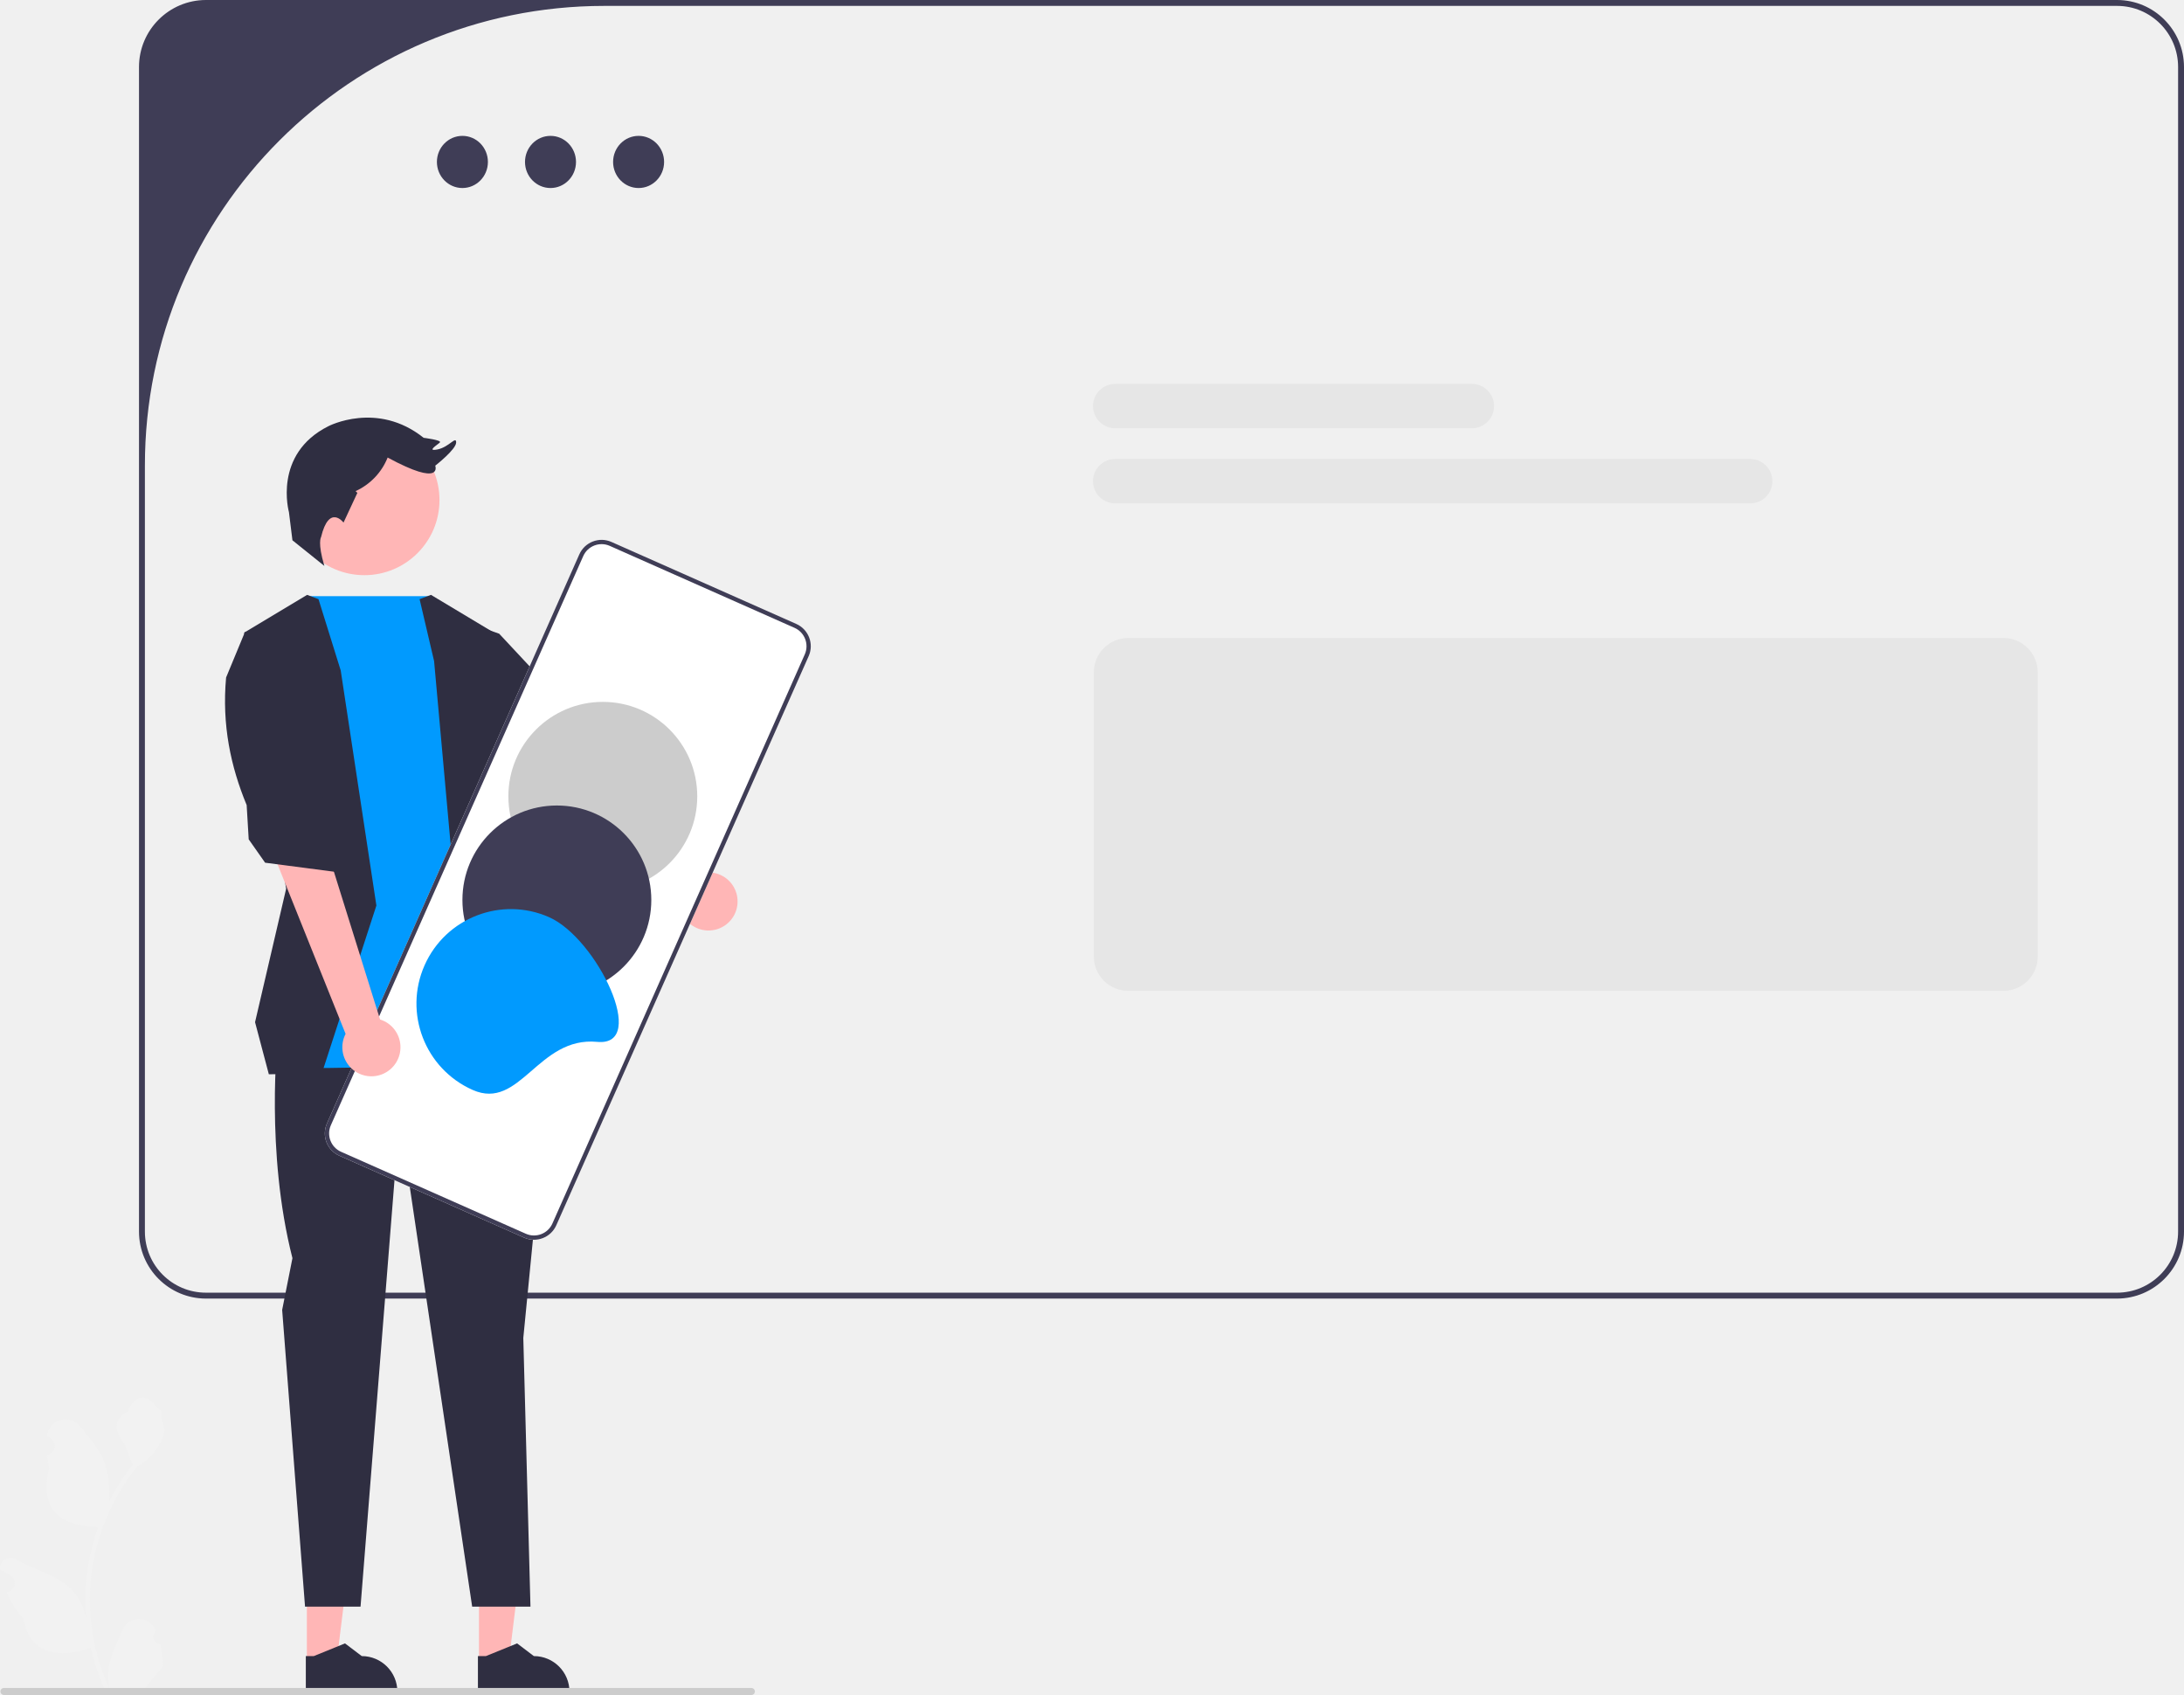
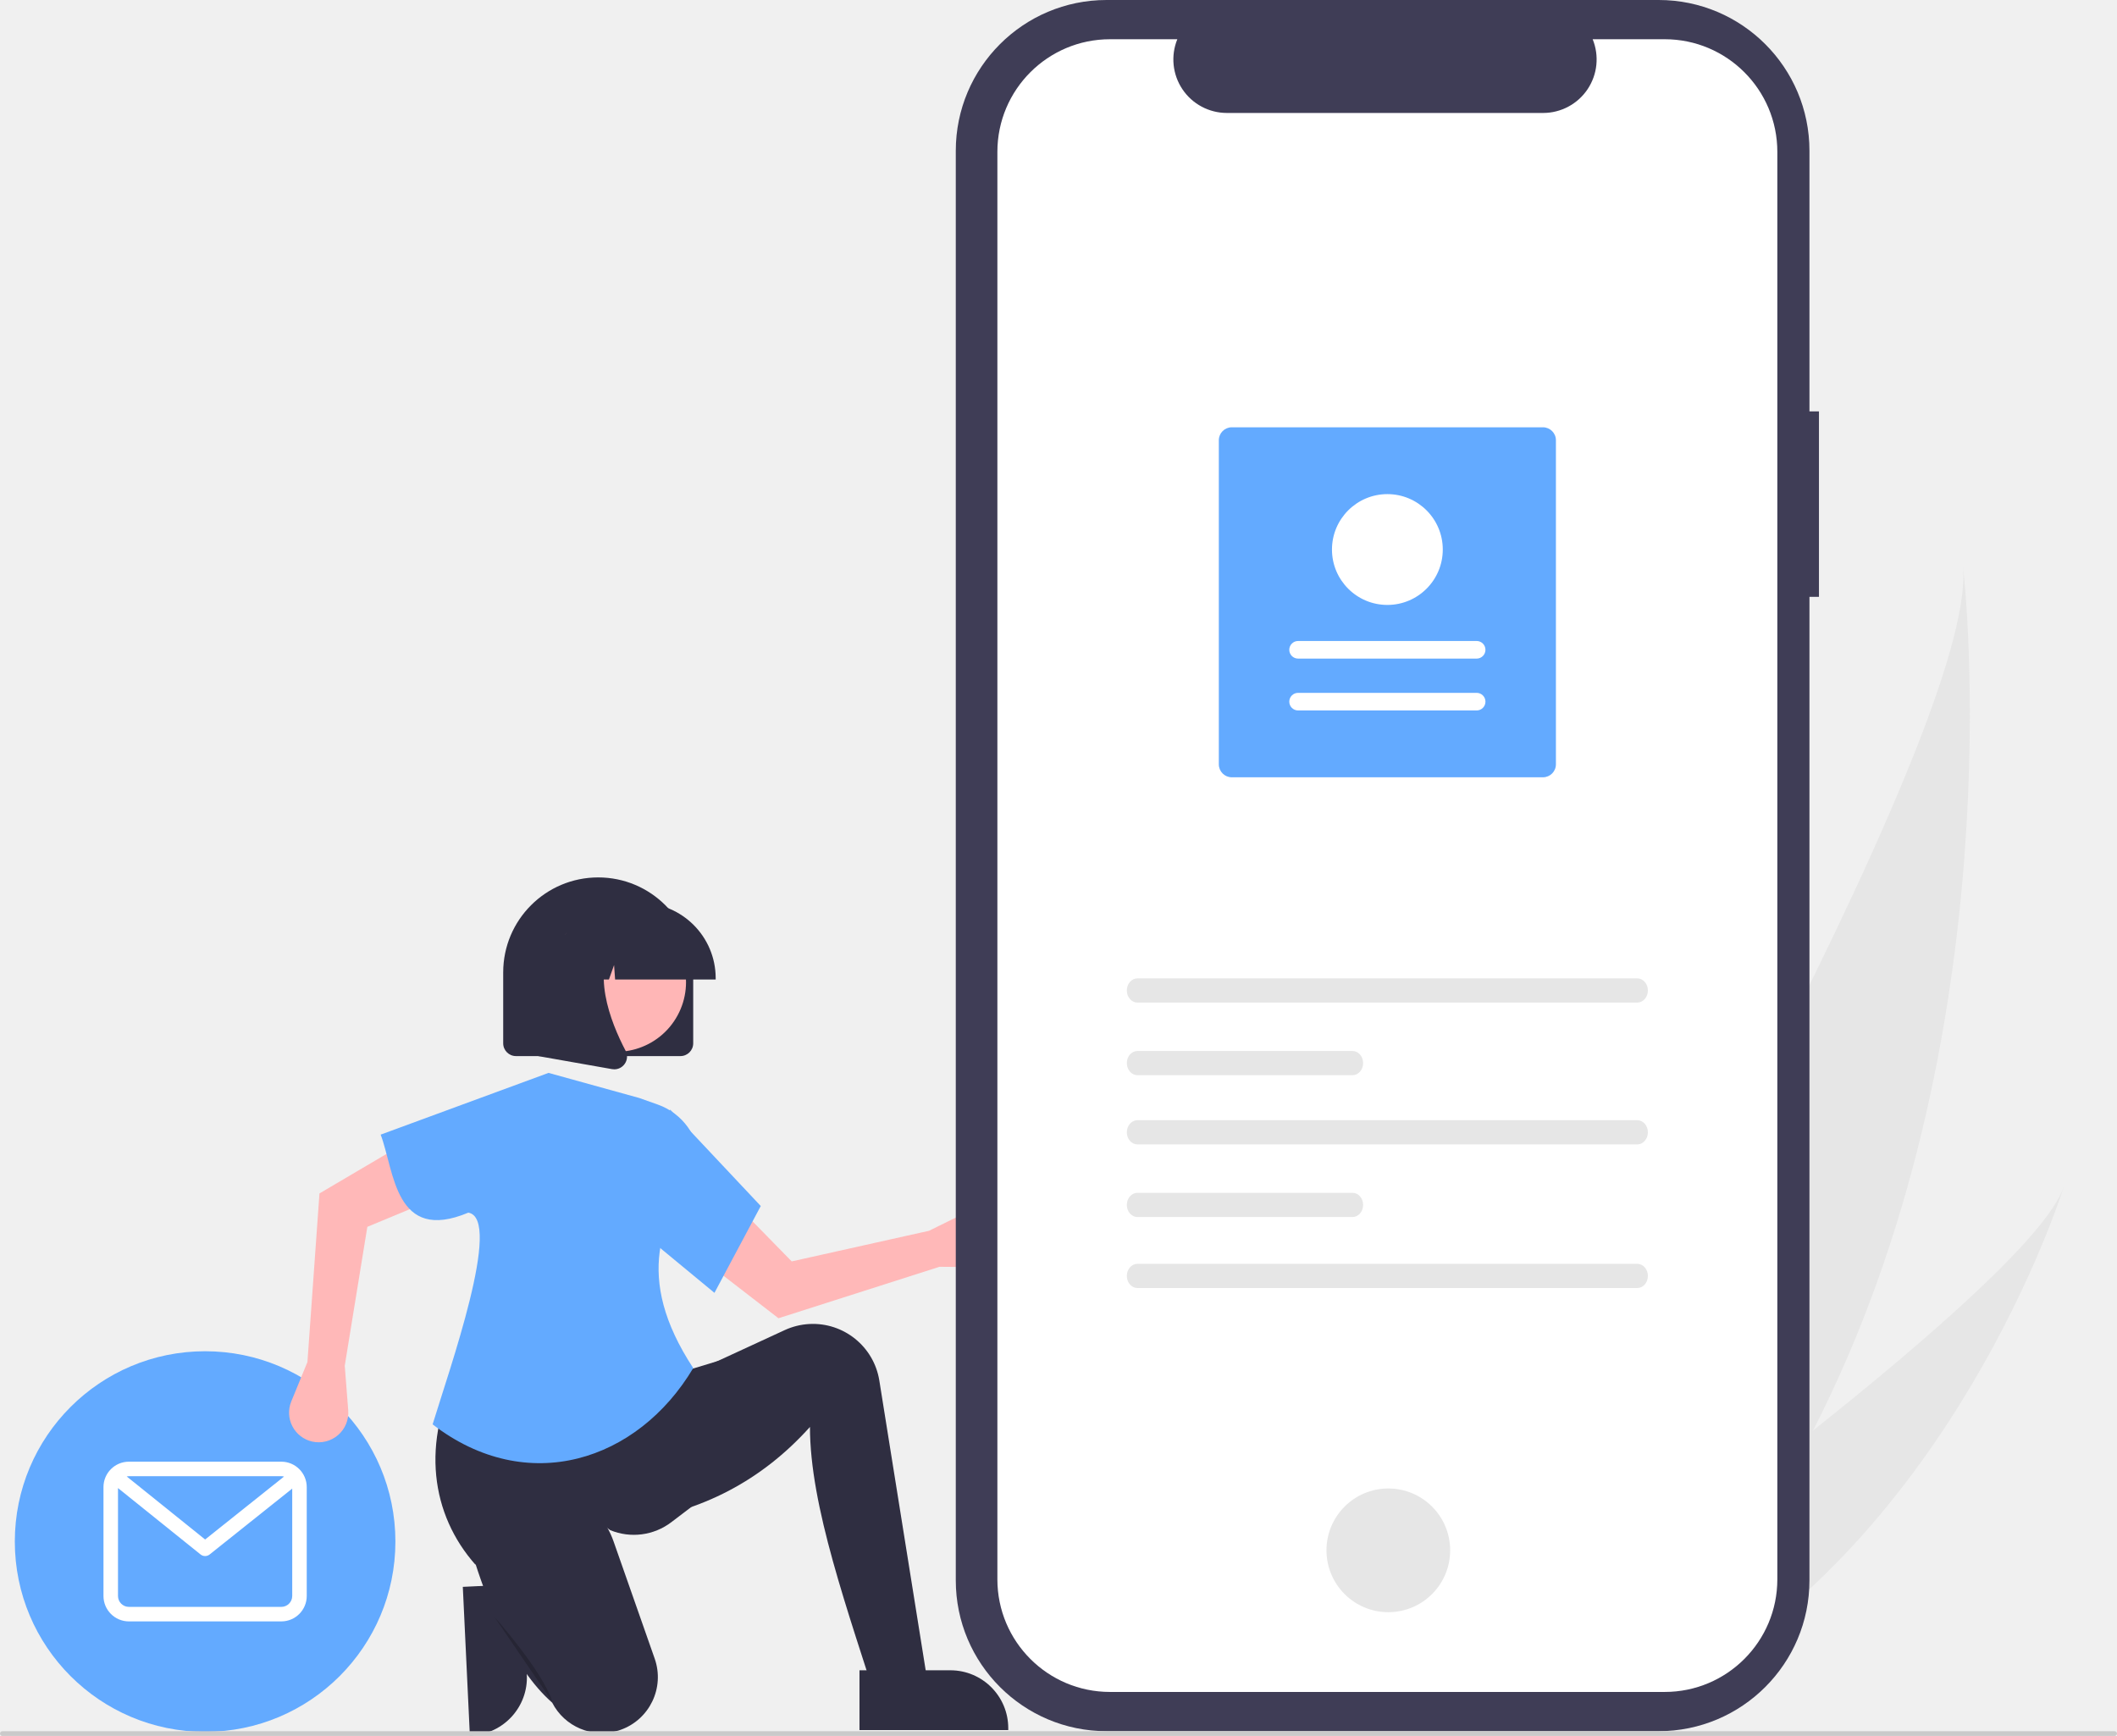
- <svg xmlns="http://www.w3.org/2000/svg" data-name="Layer 1" width="740.103" height="574.316" viewBox="0 0 740.103 574.316">
-   <path d="M717.413,0h-647.62a22.717,22.717,0,0,0-22.69,22.69V417.31a22.717,22.717,0,0,0,22.69,22.69h647.62a22.717,22.717,0,0,0,22.69-22.69V22.69A22.717,22.717,0,0,0,717.413,0Zm20.69,417.31a20.69,20.69,0,0,1-20.69,20.69h-647.62a20.69,20.69,0,0,1-20.69-20.69V157.676A155.676,155.676,0,0,1,204.779,2H717.413a20.69,20.69,0,0,1,20.69,20.69Z" fill="#3f3d56" />
-   <path d="M678.922,335.731h-296.63A11.628,11.628,0,0,1,370.678,324.117V227.782a11.628,11.628,0,0,1,11.614-11.614h296.63a11.628,11.628,0,0,1,11.614,11.614v96.335A11.628,11.628,0,0,1,678.922,335.731Z" fill="#e6e6e6" />
-   <ellipse cx="216.405" cy="54.873" rx="8.642" ry="8.835" fill="#3f3d56" />
-   <ellipse cx="186.551" cy="54.873" rx="8.642" ry="8.835" fill="#3f3d56" />
-   <ellipse cx="156.698" cy="54.873" rx="8.642" ry="8.835" fill="#3f3d56" />
-   <path d="M498.776,145.109H377.91a7.52,7.52,0,0,1,0-15.04H498.776a7.52,7.52,0,0,1,0,15.04Z" fill="#e6e6e6" />
-   <path d="M593.099,170.561H377.91a7.52,7.52,0,0,1,0-15.04H593.099a7.52,7.52,0,1,1,0,15.04Z" fill="#e6e6e6" />
-   <polygon points="162.313 563.077 172.402 563.076 177.201 524.161 162.311 524.162 162.313 563.077" fill="#ffb6b6" />
-   <path d="M161.957,573.602l31.025-.001v-.392a12.076,12.076,0,0,0-12.076-12.076h-.001l-5.667-4.299-10.574,4.3-2.708 0Z" fill="#2f2e41" />
-   <polygon points="103.992 563.077 114.081 563.076 118.88 524.161 103.99 524.162 103.992 563.077" fill="#ffb6b6" />
-   <path d="M103.636,573.602l31.025-.001v-.392a12.076,12.076,0,0,0-12.076-12.076h-.001l-5.667-4.299-10.574,4.3-2.708 0Z" fill="#2f2e41" />
-   <path d="M230.272,304.697l-34.374-32.237,9.31-15.596L239.109,295.633a9.851,9.851,0,1,1-8.837,9.064Z" fill="#ffb6b6" />
-   <path d="M94.121,351.63s-4.267,38.407,4.979,74.679l-3.482,17.534,7.75,100.53h18.811l13.194-165.717,24.63,165.717h19.758l-2.425-91.038,8.552-87.482-3.573-19.915Z" fill="#2f2e41" />
-   <path d="M146.103,202h-42l-7.063,17.958,1.704,141.984s83.214,0,88.904-5.69l-17.781-61.877-6.401-78.947Z" fill="#019afe" />
-   <polygon points="169.156 214.717 199.028 246.723 209.696 253.835 212.541 263.081 200.45 283.707 186.937 278.728 182.67 263.081 157.594 242.581 154.931 209.739 169.156 214.717" fill="#2f2e41" />
-   <polygon points="142.188 203.016 147.103 224 153.865 298.998 163.111 355.897 189.785 355.897 173.779 294.02 167.378 214.362 146.041 201.56 142.188 203.016" fill="#2f2e41" />
-   <polygon points="107.931 203.016 115.458 227.164 127.549 306.822 109.057 363.72 91.103 364 86.431 346.349 96.966 301.132 82.741 214.362 104.078 201.56 107.931 203.016" fill="#2f2e41" />
-   <circle cx="123.472" cy="169.431" r="25.458" fill="#ffb6b6" />
-   <path d="M108.785,182.033s-1.223,1.855,1.138,9.724l-10.824-8.69-1.184-9.543s-5.509-19.674,13.378-29.117c0,0,16.526-8.656,32.265,3.935,0,0,6.296.787,5.509,1.574s-4.722,3.148-.787,2.361,6.296-4.722,6.296-2.361-7.082,7.869-7.082,7.869,2.754,7.476-16.132-2.754v0a21.108,21.108,0,0,1-10.864,11.377l.606.592h0l-4.694,10.066S111.54,170.623,108.785,182.033Z" fill="#2f2e41" />
-   <path d="M110.783,380.688l85.532-192.857a8.27,8.27,0,0,1,10.9-4.202l62.633,27.778a8.27,8.27,0,0,1,4.202,10.9L188.519,415.164a8.27,8.27,0,0,1-10.9,4.202l-62.633-27.778A8.27,8.27,0,0,1,110.783,380.688Z" fill="#fff" />
-   <path d="M110.783,380.688l85.532-192.857a8.27,8.27,0,0,1,10.9-4.202l62.633,27.778a8.27,8.27,0,0,1,4.202,10.9L188.519,415.164a8.27,8.27,0,0,1-10.9,4.202l-62.633-27.778A8.27,8.27,0,0,1,110.783,380.688Zm161.939-158.97a6.814,6.814,0,0,0-3.463-8.982l-62.633-27.778a6.814,6.814,0,0,0-8.982,3.463L112.112,381.278a6.814,6.814,0,0,0,3.463,8.982l62.633,27.778a6.814,6.814,0,0,0,8.982-3.463Z" fill="#3f3d56" />
-   <circle cx="204.278" cy="269.826" r="32.005" fill="#ccc" />
-   <circle cx="188.708" cy="304.934" r="32.005" fill="#3f3d56" />
-   <path d="M160.161,369.3a32.005,32.005,0,1,1,25.951-58.514c16.158,7.166,33.877,43.922,16.282,42.233C182.245,351.085,176.32,376.466,160.161,369.3Z" fill="#019afe" />
-   <path d="M117.113,350.313,92.103,288l20,4,16.691,53.435a9.851,9.851,0,1,1-11.682,4.878Z" fill="#ffb6b6" />
-   <path d="M76.618,229.563c-1.456,16.063,1.559,30.167,6.967,43.222l.695,11.612,5.56,7.917,23.707,3.095,4.353-13.728-9.744-12.965-.819-32.378-24.312-22.241Z" fill="#2f2e41" />
-   <path d="M54.259,556.983a2.269,2.269,0,0,1-1.645-3.933l.155-.618q-.031-.074-.062-.148a6.094,6.094,0,0,0-11.241.042c-1.839,4.428-4.179,8.864-4.756,13.546a18.029,18.029,0,0,0,.316,6.2,72.281,72.281,0,0,1-6.575-30.021,69.766,69.766,0,0,1,.433-7.783q.358-3.178.995-6.31a73.119,73.119,0,0,1,14.5-30.99,19.459,19.459,0,0,0,8.093-8.397,14.843,14.843,0,0,0,1.35-4.056c-.394.052-1.486-5.949-1.188-6.317-.549-.833-1.532-1.247-2.131-2.06-2.982-4.043-7.091-3.337-9.236,2.157-4.582,2.313-4.627,6.148-1.815,9.837,1.789,2.347,2.035,5.522,3.604,8.035-.162.207-.329.407-.491.614a73.591,73.591,0,0,0-7.681,12.169,30.592,30.592,0,0,0-1.826-14.21c-1.748-4.217-5.025-7.769-7.91-11.415a6.279,6.279,0,0,0-11.184,3.083q-.009.081-.017.161.643.363,1.259.77A3.078,3.078,0,0,1,15.963,492.94l-.063.01a30.628,30.628,0,0,0,.807,4.579c-3.702,14.316,4.29,19.53,15.701,19.764.252.129.497.258.749.381a75.115,75.115,0,0,0-4.043,19.028,71.243,71.243,0,0,0,.052,11.503l-.019-.136a18.826,18.826,0,0,0-6.427-10.87c-4.946-4.063-11.933-5.559-17.268-8.824a3.533,3.533,0,0,0-5.411,3.437l.022.143a20.675,20.675,0,0,1,2.319,1.117q.643.363,1.259.77a3.078,3.078,0,0,1-1.241,5.602l-.063.01c-.045.006-.084.013-.129.019A30.655,30.655,0,0,0,7.846,548.302c2.315,12.497,12.256,13.683,22.89,10.044h.006a75.092,75.092,0,0,0,5.044,14.726H53.807c.065-.2.123-.407.181-.607a20.474,20.474,0,0,1-4.986-.297c1.337-1.641,2.674-3.294,4.011-4.935a1.119,1.119,0,0,0,.084-.097c.678-.84,1.363-1.673,2.041-2.512l0-.001a29.991,29.991,0,0,0-.879-7.64Z" fill="#f2f2f2" />
-   <path d="M255.81,573.126a1.186,1.186,0,0,1-1.19,1.19H1.33a1.19,1.19,0,0,1,0-2.38h253.29A1.187,1.187,0,0,1,255.81,573.126Z" fill="#ccc" />
+ <svg xmlns="http://www.w3.org/2000/svg" data-name="Layer 1" width="890" height="729.787" viewBox="0 0 890 729.787">
+   <path d="M374.677,751.016l1.81,38.157 0.0.002a24.345,24.345,0,0,1-23.164,25.469l-.79.037-2.964-62.474Z" transform="translate(-155 -85.10634)" fill="#2f2e41" />
+   <path d="M917.171,686.534c-18.173,35.465-41.224,69.764-70.389,100.808-.648.701-1.302,1.384-1.962,2.079l-69.101-32.713c.423-.702.886-1.491,1.385-2.353,29.683-50.787,208.865-360.591,203.203-430.758C980.966,329.384,1002.205,520.765,917.171,686.534Z" transform="translate(-155 -85.10634)" fill="#e6e6e6" />
+   <path d="M860.113,793.652c-.967.55-1.959,1.088-2.957,1.608l-51.838-24.541c.725-.514,1.569-1.122,2.539-1.806,15.881-11.403,63.105-45.613,109.314-82.38,49.658-39.511,98.152-81.964,105.354-102.228C1021.062,588.952,975.611,730.202,860.113,793.652Z" transform="translate(-155 -85.10634)" fill="#e6e6e6" />
+   <circle cx="86.23" cy="648.051" r="80" fill="#63aaff" />
+   <path d="M273.275,699.586H209.184a10.694,10.694,0,0,0-10.682,10.682v45.779a10.694,10.694,0,0,0,10.682,10.682h64.091A10.694,10.694,0,0,0,283.957,756.046v-45.779A10.694,10.694,0,0,0,273.275,699.586Zm0,6.104a4.559,4.559,0,0,1,1.134.148l-33.172,26.461-32.978-26.515a4.58,4.58,0,0,1,.925-.094Zm0,54.935H209.184a4.583,4.583,0,0,1-4.578-4.578V710.679l34.711,27.909a3.052,3.052,0,0,0,3.815.007l34.72-27.697v45.148A4.583,4.583,0,0,1,273.275,760.624Z" transform="translate(-155 -85.10634)" fill="#fff" />
+   <path d="M549.968,617.658l17.9.147a12.454,12.454,0,0,0,12.398-14.43h0a12.454,12.454,0,0,0-17.807-9.191L545.579,602.513l-57.737,12.876-24.735-25.289-14.208,23.401,33.378,25.788Z" transform="translate(-155 -85.10634)" fill="#ffb8b8" />
+   <path d="M546.613,802.596l-21.089,4.056c-14.405-45.408-30.013-88.411-30.012-121.67-20.386,22.689-45.667,35.669-75.436,39.746l3.245-50.29,24.334-12.978,37.243-17.189a28.281,28.281,0,0,1,10.365-2.564h0a28.281,28.281,0,0,1,29.412,23.773Z" transform="translate(-155 -85.10634)" fill="#2f2e41" />
+   <path d="M445.627,718.644l-8.406,6.388a26.031,26.031,0,0,1-25.662,3.345h0C387.484,710.331,370.38,715.655,354.878,742.894c-18.594-20.985-23.182-51.295-6.587-82.651L440.355,662.27l18.656-5.678Z" transform="translate(-155 -85.10634)" fill="#2f2e41" />
+   <path d="M414.967,812.623h0a23.507,23.507,0,0,1-27.82-11.721c-8.274-7.287-15.255-17.721-21.309-30.409a235.353,235.353,0,0,1-11.167-28.683c-4.19-12.94,2.816-27.077,15.855-30.948q.582-.173,1.177-.326c17.406-4.469,35.281,5.571,41.231,22.528l17.301,49.308a23.507,23.507,0,0,1-14.398,29.964Q415.404,812.488,414.967,812.623Z" transform="translate(-155 -85.10634)" fill="#2f2e41" />
+   <path d="M362.891,764.878s20.278,22.712,24.334,35.69" transform="translate(-155 -85.10634)" opacity="0.2" style="isolation:isolate" />
+   <path d="M284.244,657.693l-6.787,16.564a12.454,12.454,0,0,0,8.791,16.872h0a12.454,12.454,0,0,0,15.149-13.118l-1.462-18.767,9.496-58.388,32.669-13.57-16.448-21.885L289.309,586.811Z" transform="translate(-155 -85.10634)" fill="#ffb8b8" />
+   <path d="M446.438,660.242c-23.306,39.147-69.767,54.306-109.56,23.652,7-23,29.6-86.567,15-89-31,13-31.045-17.523-36.843-32.799l70.569-25.956,38.123,10.545,7.815,2.773a26.42,26.42,0,0,1,17.582,24.537C433.109,597.129,421.254,621.809,446.438,660.242Z" transform="translate(-155 -85.10634)" fill="#63aaff" />
+   <path d="M455.361,628.608,427.377,605.491l9.328-53.94,38.123,40.557Z" transform="translate(-155 -85.10634)" fill="#63aaff" />
+   <path id="bc7f4772-a479-43ba-84b6-0038831d0625-203" data-name="b82a9922-ead1-40af-af3b-f133b244cde7" d="M919.705,258.051h-4v-109.545a63.4,63.4,0,0,0-63.4-63.4h-232.087a63.4,63.4,0,0,0-63.4,63.4v600.974a63.4,63.4,0,0,0,63.4,63.4H852.303a63.4,63.4,0,0,0,63.4-63.4V336.027h4Z" transform="translate(-155 -85.10634)" fill="#3f3d56" />
+   <path id="e7549b14-e146-4c1f-8b4f-7638ef62aaf0-204" data-name="b2a7827b-2d2c-407d-93be-35e4c67116bc" d="M854.862,101.599h-30.295a22.495,22.495,0,0,1-20.828,30.994h-132.959a22.495,22.495,0,0,1-20.827-30.991h-28.3a47.348,47.348,0,0,0-47.348,47.348v600.089a47.348,47.348,0,0,0,47.348,47.348H854.854a47.348,47.348,0,0,0,47.348-47.348v-0h0V148.947a47.348,47.348,0,0,0-47.348-47.348h.009Z" transform="translate(-155 -85.10634)" fill="#fff" />
+   <circle id="f4a12a6a-3235-4aa9-87a4-fdfa38e5097e" data-name="e6b07811-3d0f-4972-ba4c-46b0c6566e33" cx="583.658" cy="651.746" r="26" fill="#e6e6e6" />
+   <path d="M633.182,496.405c-2.458,0-4.458,2.283-4.458,5.088s2,5.088,4.458,5.088H843.325c2.458,0,4.458-2.283,4.458-5.088s-2-5.088-4.458-5.088Z" transform="translate(-155 -85.10634)" fill="#e6e6e6" />
+   <path d="M633.182,616.405c-2.458,0-4.458,2.283-4.458,5.088s2,5.088,4.458,5.088H843.325c2.458,0,4.458-2.283,4.458-5.088s-2-5.088-4.458-5.088Z" transform="translate(-155 -85.10634)" fill="#e6e6e6" />
+   <path d="M633.182,526.932c-2.458,0-4.458,2.283-4.458,5.088s2,5.088,4.458,5.088h90.425c2.458,0,4.458-2.283,4.458-5.088s-2-5.088-4.458-5.088Z" transform="translate(-155 -85.10634)" fill="#e6e6e6" />
+   <path d="M633.182,556.03c-2.458,0-4.458,2.283-4.458,5.088s2,5.088,4.458,5.088H843.325c2.458,0,4.458-2.283,4.458-5.088s-2-5.088-4.458-5.088Z" transform="translate(-155 -85.10634)" fill="#e6e6e6" />
+   <path d="M633.182,586.558c-2.458,0-4.458,2.283-4.458,5.088s2,5.088,4.458,5.088h90.425c2.458,0,4.458-2.283,4.458-5.088s-2-5.088-4.458-5.088Z" transform="translate(-155 -85.10634)" fill="#e6e6e6" />
+   <path d="M672.853,264.733H803.667a5.457,5.457,0,0,1,5.451,5.451V406.421a5.457,5.457,0,0,1-5.451,5.451H672.853a5.457,5.457,0,0,1-5.451-5.451V270.184A5.457,5.457,0,0,1,672.853,264.733Z" transform="translate(-155 -85.10634)" fill="#63aaff" />
+   <path d="M775.793,383.777a3.7,3.7,0,1,0,.004-7.401H700.727a3.7,3.7,0,1,0-.004,7.401H775.793Z" transform="translate(-155 -85.10634)" fill="#fff" />
+   <path d="M775.793,361.975a3.7,3.7,0,0,0,0-7.401H700.727a3.7,3.7,0,1,0-.004,7.401H775.793Z" transform="translate(-155 -85.10634)" fill="#fff" />
+   <path d="M738.26,292.828a23.293,23.293,0,1,1-23.293,23.293v0A23.319,23.319,0,0,1,738.26,292.828Z" transform="translate(-155 -85.10634)" fill="#fff" />
+   <path d="M441.064,529.077H371.914a5.371,5.371,0,0,1-5.365-5.365V493.906a39.94,39.94,0,1,1,79.88,0v29.806A5.371,5.371,0,0,1,441.064,529.077Z" transform="translate(-155 -85.10634)" fill="#2f2e41" />
+   <circle cx="414.124" cy="497.999" r="29.283" transform="translate(-376.4859 537.3971) rotate(-61.33682)" fill="#ffb6b6" />
+   <path d="M455.878,496.886H413.595l-.434-6.071-2.168,6.071h-6.511l-.859-12.032-4.297,12.032h-12.598V496.29a31.63,31.63,0,0,1,31.594-31.594h5.961A31.63,31.63,0,0,1,455.878,496.29Z" transform="translate(-155 -85.10634)" fill="#2f2e41" />
+   <path d="M413.248,534.64a5.481,5.481,0,0,1-.949-.084l-30.962-5.463V477.923h34.083l-.844.984c-11.74,13.692-2.895,35.894,3.422,47.91a5.286,5.286,0,0,1-.42,5.612A5.344,5.344,0,0,1,413.248,534.64Z" transform="translate(-155 -85.10634)" fill="#2f2e41" />
+   <path d="M516.333,787.282l38.2-.002h.002A24.345,24.345,0,0,1,578.878,811.624v.791l-62.544.002Z" transform="translate(-155 -85.10634)" fill="#2f2e41" />
+   <path d="M1044,814.894H156a1,1,0,0,1,0-2h888a1,1,0,0,1,0,2Z" transform="translate(-155 -85.10634)" fill="#cacaca" />
</svg>
